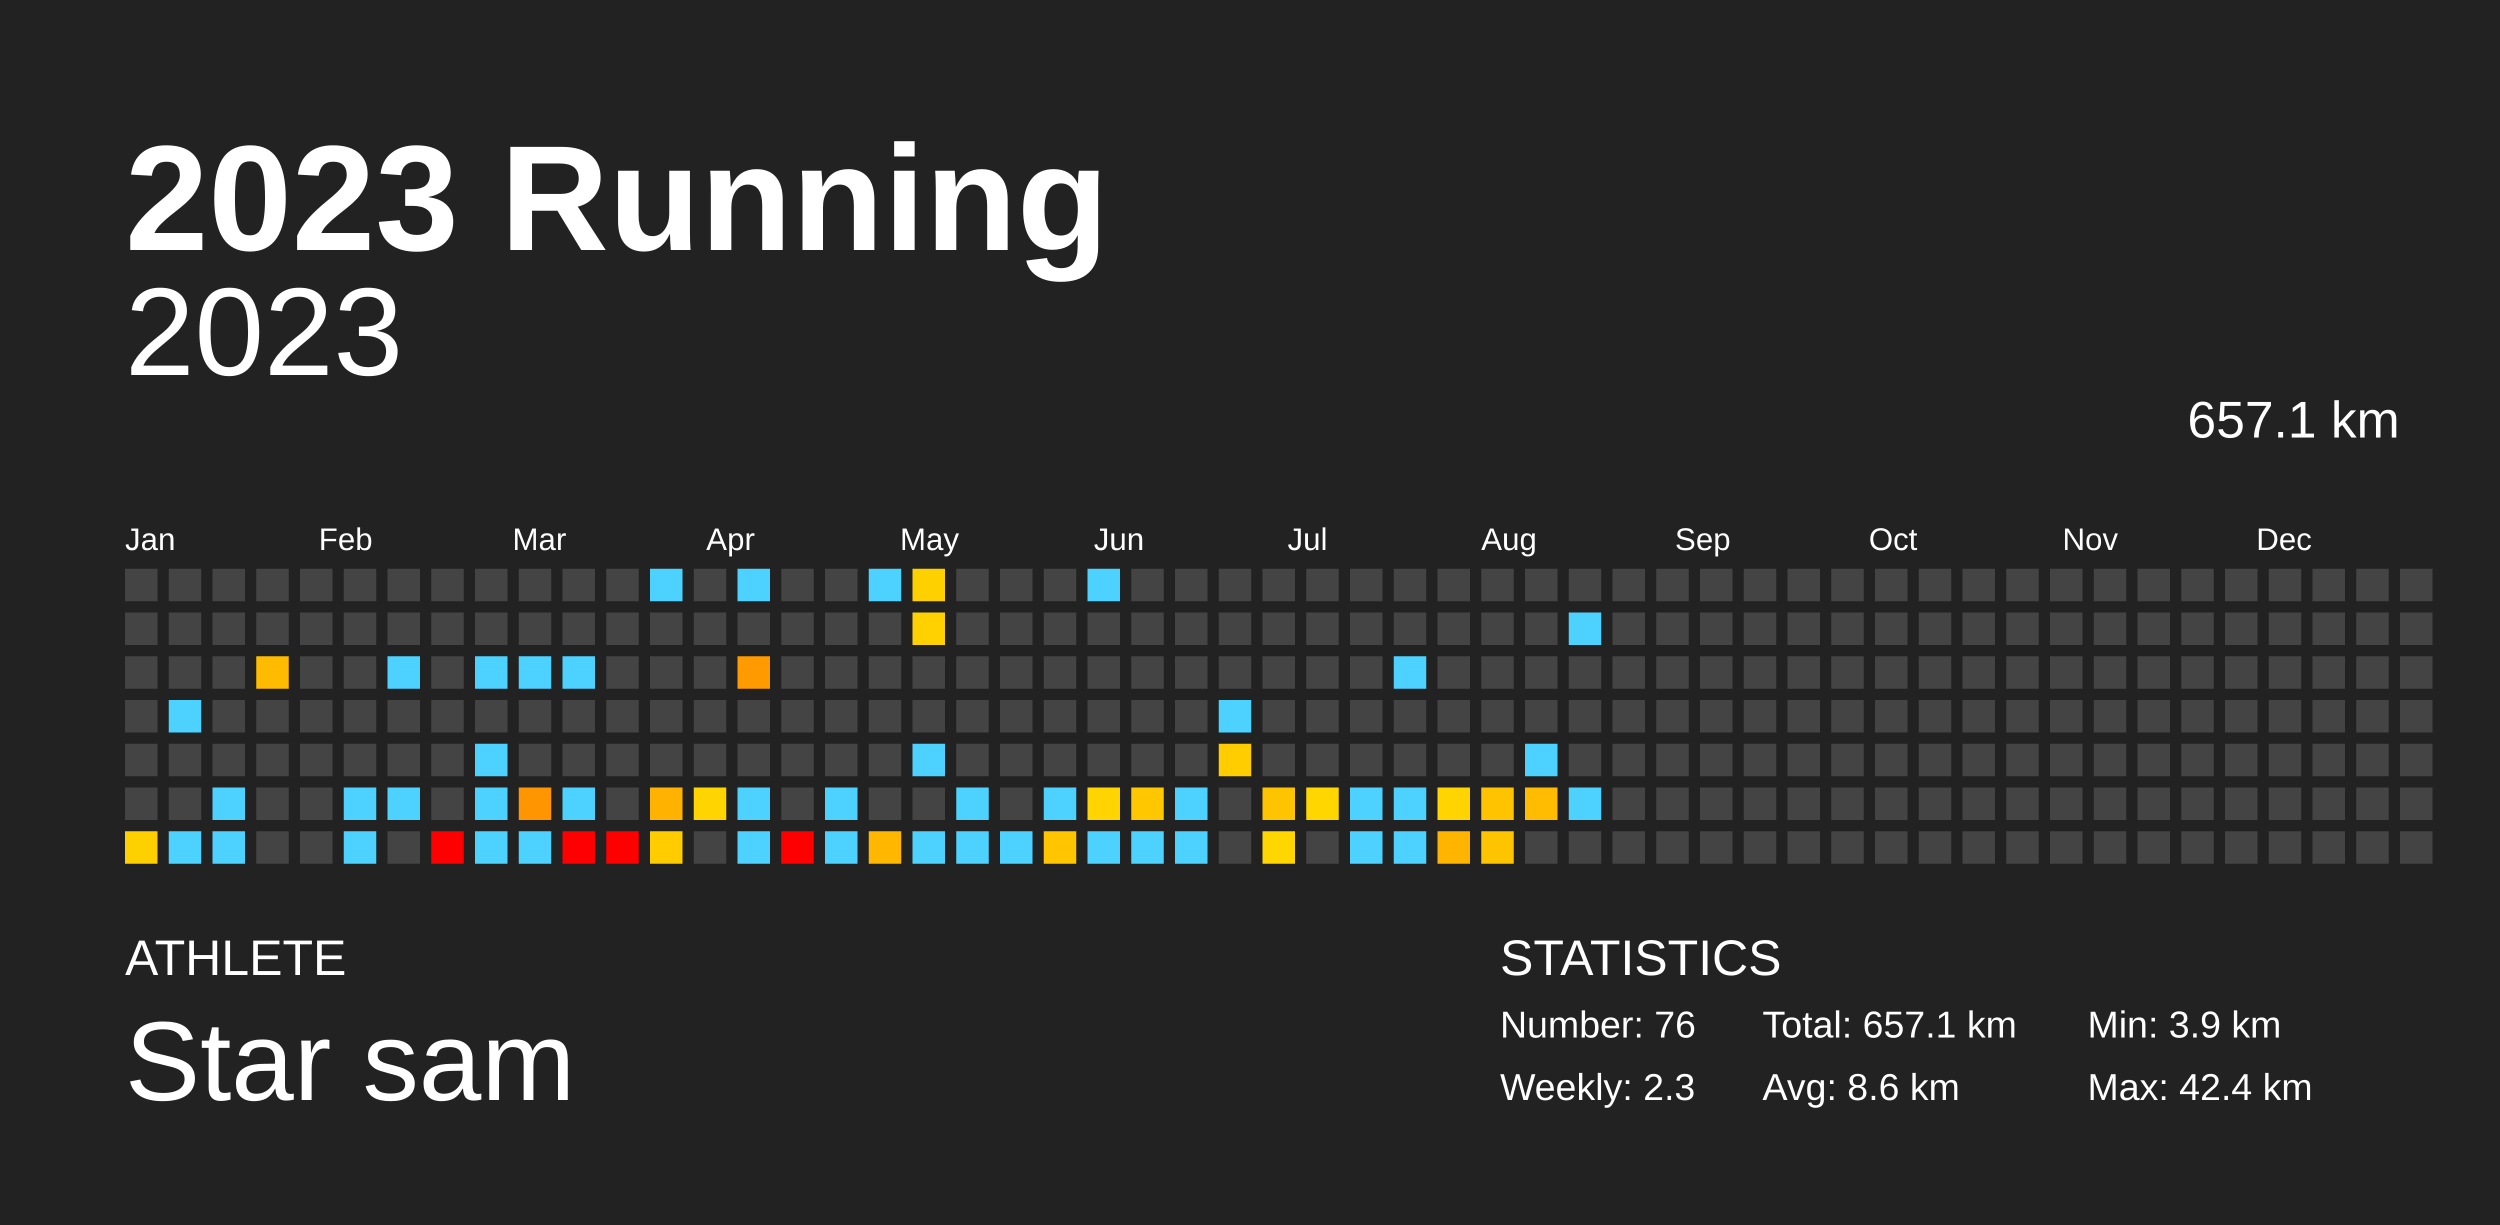
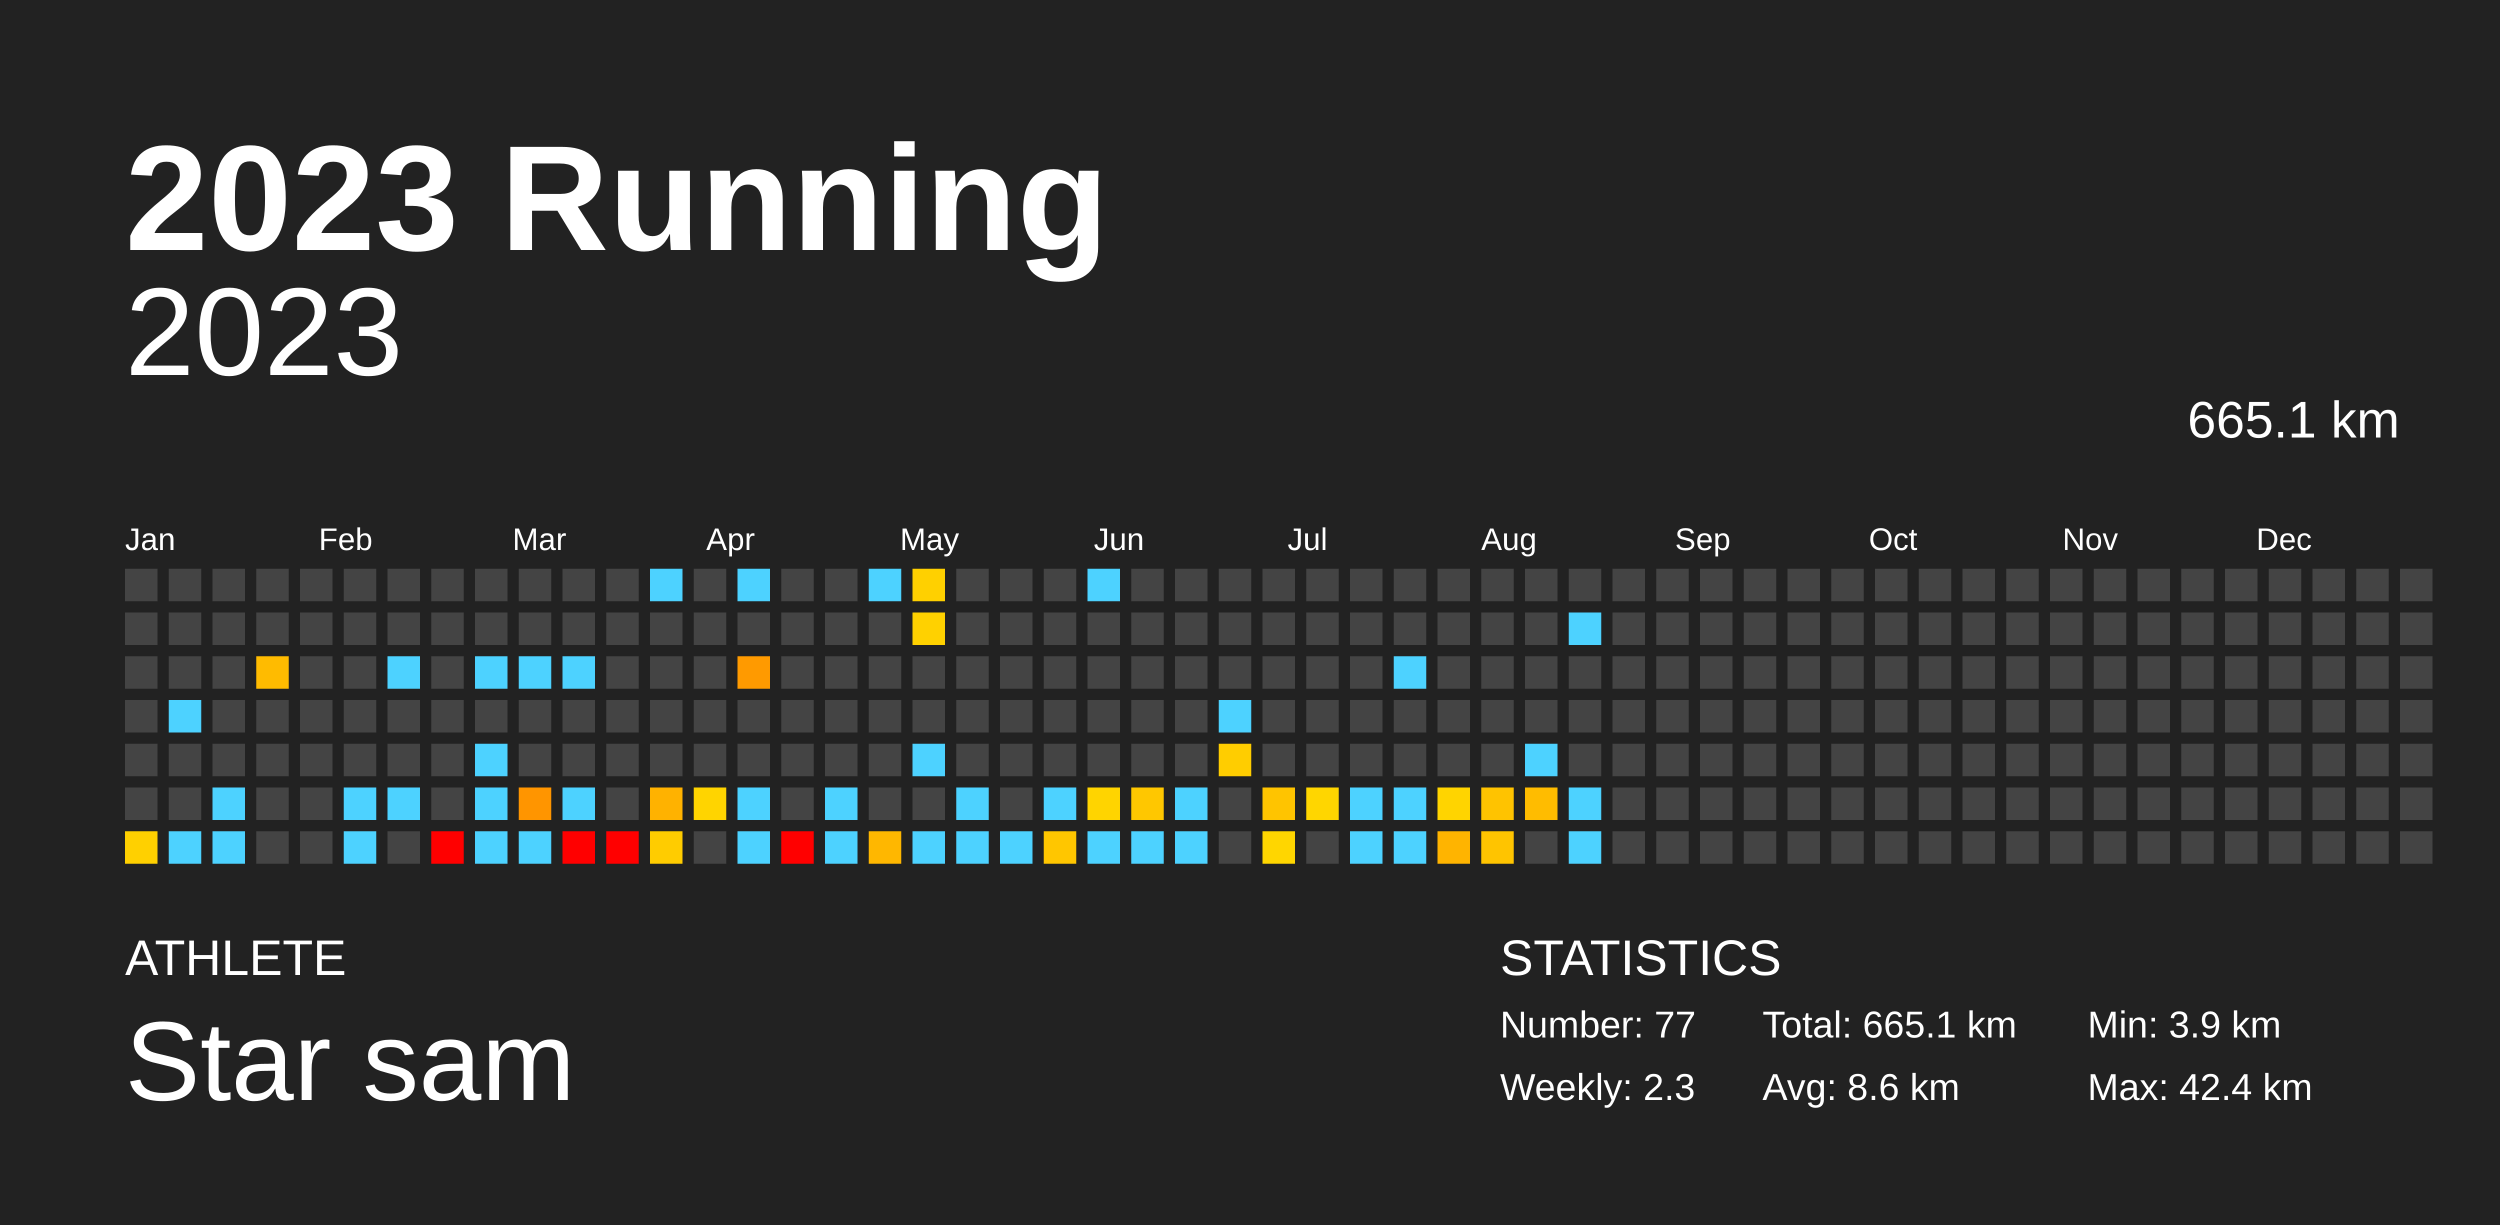
<svg xmlns="http://www.w3.org/2000/svg" baseProfile="full" height="98mm" version="1.1" viewBox="0,0,200,98" width="200mm">
  <defs />
  <rect fill="#222222" height="98" width="200" x="0" y="0" />
  <text fill="#FFFFFF" style="font-size:12px; font-family:Arial; font-weight:bold;" x="10" y="20">2023 Running</text>
  <text fill="#FFFFFF" style="font-size:4px; font-family:Arial" x="10" y="78">ATHLETE</text>
  <text fill="#FFFFFF" style="font-size:9px; font-family:Arial" x="10" y="88">Star sam</text>
  <text fill="#FFFFFF" style="font-size:4px; font-family:Arial" x="120" y="78">STATISTICS</text>
-   <text fill="#FFFFFF" style="font-size:3px; font-family:Arial" x="120" y="83">Number: 76</text>
+   <text fill="#FFFFFF" style="font-size:3px; font-family:Arial" x="120" y="83">Number: 77</text>
  <text fill="#FFFFFF" style="font-size:3px; font-family:Arial" x="120" y="88">Weekly: 2.3</text>
-   <text fill="#FFFFFF" style="font-size:3px; font-family:Arial" x="141" y="83">Total: 657.1 km</text>
+   <text fill="#FFFFFF" style="font-size:3px; font-family:Arial" x="141" y="83">Total: 665.1 km</text>
  <text fill="#FFFFFF" style="font-size:3px; font-family:Arial" x="141" y="88">Avg: 8.6 km</text>
  <text fill="#FFFFFF" style="font-size:3px; font-family:Arial" x="167" y="83">Min: 3.9 km</text>
  <text fill="#FFFFFF" style="font-size:3px; font-family:Arial" x="167" y="88">Max: 42.4 km</text>
  <text alignment-baseline="hanging" fill="#FFFFFF" style="font-size:10.0px; font-family:Arial;" x="10" y="30">2023</text>
-   <text alignment-baseline="hanging" fill="#FFFFFF" style="font-size:4.125px; font-family:Arial;" x="175" y="35">657.1 km</text>
+   <text alignment-baseline="hanging" fill="#FFFFFF" style="font-size:4.125px; font-family:Arial;" x="175" y="35">665.1 km</text>
  <text fill="#FFFFFF" style="font-size:2.5px; font-family:Arial" x="10.0" y="44">Jan</text>
  <text fill="#FFFFFF" style="font-size:2.5px; font-family:Arial" x="25.5" y="44">Feb</text>
  <text fill="#FFFFFF" style="font-size:2.5px; font-family:Arial" x="41.0" y="44">Mar</text>
  <text fill="#FFFFFF" style="font-size:2.5px; font-family:Arial" x="56.5" y="44">Apr</text>
  <text fill="#FFFFFF" style="font-size:2.5px; font-family:Arial" x="72.0" y="44">May</text>
  <text fill="#FFFFFF" style="font-size:2.5px; font-family:Arial" x="87.5" y="44">Jun</text>
  <text fill="#FFFFFF" style="font-size:2.5px; font-family:Arial" x="103.0" y="44">Jul</text>
  <text fill="#FFFFFF" style="font-size:2.5px; font-family:Arial" x="118.5" y="44">Aug</text>
  <text fill="#FFFFFF" style="font-size:2.5px; font-family:Arial" x="134.0" y="44">Sep</text>
  <text fill="#FFFFFF" style="font-size:2.5px; font-family:Arial" x="149.5" y="44">Oct</text>
  <text fill="#FFFFFF" style="font-size:2.5px; font-family:Arial" x="165.0" y="44">Nov</text>
  <text fill="#FFFFFF" style="font-size:2.5px; font-family:Arial" x="180.5" y="44">Dec</text>
  <rect fill="#444444" height="2.6" width="2.6" x="10.0" y="45.5" />
  <rect fill="#444444" height="2.6" width="2.6" x="10.0" y="49.0" />
  <rect fill="#444444" height="2.6" width="2.6" x="10.0" y="52.5" />
  <rect fill="#444444" height="2.6" width="2.6" x="10.0" y="56.0" />
  <rect fill="#444444" height="2.6" width="2.6" x="10.0" y="59.5" />
  <rect fill="#444444" height="2.6" width="2.6" x="10.0" y="63.0" />
  <rect fill="#ffd000" height="2.6" width="2.6" x="10.0" y="66.5" />
  <rect fill="#444444" height="2.6" width="2.6" x="13.5" y="45.5" />
  <rect fill="#444444" height="2.6" width="2.6" x="13.5" y="49.0" />
  <rect fill="#444444" height="2.6" width="2.6" x="13.5" y="52.5" />
  <rect fill="#4dd2ff" height="2.6" width="2.6" x="13.5" y="56.0" />
  <rect fill="#444444" height="2.6" width="2.6" x="13.5" y="59.5" />
  <rect fill="#444444" height="2.6" width="2.6" x="13.5" y="63.0" />
  <rect fill="#4dd2ff" height="2.6" width="2.6" x="13.5" y="66.5" />
  <rect fill="#444444" height="2.6" width="2.6" x="17.0" y="45.5" />
  <rect fill="#444444" height="2.6" width="2.6" x="17.0" y="49.0" />
  <rect fill="#444444" height="2.6" width="2.6" x="17.0" y="52.5" />
  <rect fill="#444444" height="2.6" width="2.6" x="17.0" y="56.0" />
  <rect fill="#444444" height="2.6" width="2.6" x="17.0" y="59.5" />
  <rect fill="#4dd2ff" height="2.6" width="2.6" x="17.0" y="63.0" />
  <rect fill="#4dd2ff" height="2.6" width="2.6" x="17.0" y="66.5" />
  <rect fill="#444444" height="2.6" width="2.6" x="20.5" y="45.5" />
  <rect fill="#444444" height="2.6" width="2.6" x="20.5" y="49.0" />
  <rect fill="#ffbb00" height="2.6" width="2.6" x="20.5" y="52.5" />
  <rect fill="#444444" height="2.6" width="2.6" x="20.5" y="56.0" />
  <rect fill="#444444" height="2.6" width="2.6" x="20.5" y="59.5" />
  <rect fill="#444444" height="2.6" width="2.6" x="20.5" y="63.0" />
  <rect fill="#444444" height="2.6" width="2.6" x="20.5" y="66.5" />
  <rect fill="#444444" height="2.6" width="2.6" x="24.0" y="45.5" />
  <rect fill="#444444" height="2.6" width="2.6" x="24.0" y="49.0" />
  <rect fill="#444444" height="2.6" width="2.6" x="24.0" y="52.5" />
  <rect fill="#444444" height="2.6" width="2.6" x="24.0" y="56.0" />
  <rect fill="#444444" height="2.6" width="2.6" x="24.0" y="59.5" />
  <rect fill="#444444" height="2.6" width="2.6" x="24.0" y="63.0" />
  <rect fill="#444444" height="2.6" width="2.6" x="24.0" y="66.5" />
  <rect fill="#444444" height="2.6" width="2.6" x="27.5" y="45.5" />
  <rect fill="#444444" height="2.6" width="2.6" x="27.5" y="49.0" />
  <rect fill="#444444" height="2.6" width="2.6" x="27.5" y="52.5" />
  <rect fill="#444444" height="2.6" width="2.6" x="27.5" y="56.0" />
  <rect fill="#444444" height="2.6" width="2.6" x="27.5" y="59.5" />
  <rect fill="#4dd2ff" height="2.6" width="2.6" x="27.5" y="63.0" />
  <rect fill="#4dd2ff" height="2.6" width="2.6" x="27.5" y="66.5" />
  <rect fill="#444444" height="2.6" width="2.6" x="31.0" y="45.5" />
  <rect fill="#444444" height="2.6" width="2.6" x="31.0" y="49.0" />
  <rect fill="#4dd2ff" height="2.6" width="2.6" x="31.0" y="52.5" />
  <rect fill="#444444" height="2.6" width="2.6" x="31.0" y="56.0" />
  <rect fill="#444444" height="2.6" width="2.6" x="31.0" y="59.5" />
  <rect fill="#4dd2ff" height="2.6" width="2.6" x="31.0" y="63.0" />
  <rect fill="#444444" height="2.6" width="2.6" x="31.0" y="66.5" />
  <rect fill="#444444" height="2.6" width="2.6" x="34.5" y="45.5" />
  <rect fill="#444444" height="2.6" width="2.6" x="34.5" y="49.0" />
  <rect fill="#444444" height="2.6" width="2.6" x="34.5" y="52.5" />
  <rect fill="#444444" height="2.6" width="2.6" x="34.5" y="56.0" />
  <rect fill="#444444" height="2.6" width="2.6" x="34.5" y="59.5" />
  <rect fill="#444444" height="2.6" width="2.6" x="34.5" y="63.0" />
  <rect fill="red" height="2.6" width="2.6" x="34.5" y="66.5" />
  <rect fill="#444444" height="2.6" width="2.6" x="38.0" y="45.5" />
  <rect fill="#444444" height="2.6" width="2.6" x="38.0" y="49.0" />
  <rect fill="#4dd2ff" height="2.6" width="2.6" x="38.0" y="52.5" />
  <rect fill="#444444" height="2.6" width="2.6" x="38.0" y="56.0" />
  <rect fill="#4dd2ff" height="2.6" width="2.6" x="38.0" y="59.5" />
  <rect fill="#4dd2ff" height="2.6" width="2.6" x="38.0" y="63.0" />
  <rect fill="#4dd2ff" height="2.6" width="2.6" x="38.0" y="66.5" />
  <rect fill="#444444" height="2.6" width="2.6" x="41.5" y="45.5" />
  <rect fill="#444444" height="2.6" width="2.6" x="41.5" y="49.0" />
  <rect fill="#4dd2ff" height="2.6" width="2.6" x="41.5" y="52.5" />
  <rect fill="#444444" height="2.6" width="2.6" x="41.5" y="56.0" />
  <rect fill="#444444" height="2.6" width="2.6" x="41.5" y="59.5" />
  <rect fill="#ff9500" height="2.6" width="2.6" x="41.5" y="63.0" />
  <rect fill="#4dd2ff" height="2.6" width="2.6" x="41.5" y="66.5" />
  <rect fill="#444444" height="2.6" width="2.6" x="45.0" y="45.5" />
  <rect fill="#444444" height="2.6" width="2.6" x="45.0" y="49.0" />
  <rect fill="#4dd2ff" height="2.6" width="2.6" x="45.0" y="52.5" />
  <rect fill="#444444" height="2.6" width="2.6" x="45.0" y="56.0" />
  <rect fill="#444444" height="2.6" width="2.6" x="45.0" y="59.5" />
  <rect fill="#4dd2ff" height="2.6" width="2.6" x="45.0" y="63.0" />
  <rect fill="red" height="2.6" width="2.6" x="45.0" y="66.5" />
  <rect fill="#444444" height="2.6" width="2.6" x="48.5" y="45.5" />
  <rect fill="#444444" height="2.6" width="2.6" x="48.5" y="49.0" />
  <rect fill="#444444" height="2.6" width="2.6" x="48.5" y="52.5" />
  <rect fill="#444444" height="2.6" width="2.6" x="48.5" y="56.0" />
  <rect fill="#444444" height="2.6" width="2.6" x="48.5" y="59.5" />
  <rect fill="#444444" height="2.6" width="2.6" x="48.5" y="63.0" />
  <rect fill="red" height="2.6" width="2.6" x="48.5" y="66.5" />
  <rect fill="#4dd2ff" height="2.6" width="2.6" x="52.0" y="45.5" />
  <rect fill="#444444" height="2.6" width="2.6" x="52.0" y="49.0" />
  <rect fill="#444444" height="2.6" width="2.6" x="52.0" y="52.5" />
  <rect fill="#444444" height="2.6" width="2.6" x="52.0" y="56.0" />
  <rect fill="#444444" height="2.6" width="2.6" x="52.0" y="59.5" />
  <rect fill="#ffb200" height="2.6" width="2.6" x="52.0" y="63.0" />
  <rect fill="#ffcc00" height="2.6" width="2.6" x="52.0" y="66.5" />
  <rect fill="#444444" height="2.6" width="2.6" x="55.5" y="45.5" />
  <rect fill="#444444" height="2.6" width="2.6" x="55.5" y="49.0" />
  <rect fill="#444444" height="2.6" width="2.6" x="55.5" y="52.5" />
  <rect fill="#444444" height="2.6" width="2.6" x="55.5" y="56.0" />
  <rect fill="#444444" height="2.6" width="2.6" x="55.5" y="59.5" />
  <rect fill="#ffd400" height="2.6" width="2.6" x="55.5" y="63.0" />
  <rect fill="#444444" height="2.6" width="2.6" x="55.5" y="66.5" />
  <rect fill="#4dd2ff" height="2.6" width="2.6" x="59.0" y="45.5" />
  <rect fill="#444444" height="2.6" width="2.6" x="59.0" y="49.0" />
  <rect fill="#ff9a00" height="2.6" width="2.6" x="59.0" y="52.5" />
  <rect fill="#444444" height="2.6" width="2.6" x="59.0" y="56.0" />
  <rect fill="#444444" height="2.6" width="2.6" x="59.0" y="59.5" />
  <rect fill="#4dd2ff" height="2.6" width="2.6" x="59.0" y="63.0" />
  <rect fill="#4dd2ff" height="2.6" width="2.6" x="59.0" y="66.5" />
  <rect fill="#444444" height="2.6" width="2.6" x="62.5" y="45.5" />
  <rect fill="#444444" height="2.6" width="2.6" x="62.5" y="49.0" />
  <rect fill="#444444" height="2.6" width="2.6" x="62.5" y="52.5" />
  <rect fill="#444444" height="2.6" width="2.6" x="62.5" y="56.0" />
  <rect fill="#444444" height="2.6" width="2.6" x="62.5" y="59.5" />
  <rect fill="#444444" height="2.6" width="2.6" x="62.5" y="63.0" />
  <rect fill="red" height="2.6" width="2.6" x="62.5" y="66.5" />
  <rect fill="#444444" height="2.6" width="2.6" x="66.0" y="45.5" />
  <rect fill="#444444" height="2.6" width="2.6" x="66.0" y="49.0" />
  <rect fill="#444444" height="2.6" width="2.6" x="66.0" y="52.5" />
  <rect fill="#444444" height="2.6" width="2.6" x="66.0" y="56.0" />
  <rect fill="#444444" height="2.6" width="2.6" x="66.0" y="59.5" />
  <rect fill="#4dd2ff" height="2.6" width="2.6" x="66.0" y="63.0" />
  <rect fill="#4dd2ff" height="2.6" width="2.6" x="66.0" y="66.5" />
  <rect fill="#4dd2ff" height="2.6" width="2.6" x="69.5" y="45.5" />
  <rect fill="#444444" height="2.6" width="2.6" x="69.5" y="49.0" />
  <rect fill="#444444" height="2.6" width="2.6" x="69.5" y="52.5" />
  <rect fill="#444444" height="2.6" width="2.6" x="69.5" y="56.0" />
  <rect fill="#444444" height="2.6" width="2.6" x="69.5" y="59.5" />
  <rect fill="#444444" height="2.6" width="2.6" x="69.5" y="63.0" />
  <rect fill="#ffb700" height="2.6" width="2.6" x="69.5" y="66.5" />
  <rect fill="#ffd000" height="2.6" width="2.6" x="73.0" y="45.5" />
  <rect fill="#ffd100" height="2.6" width="2.6" x="73.0" y="49.0" />
  <rect fill="#444444" height="2.6" width="2.6" x="73.0" y="52.5" />
  <rect fill="#444444" height="2.6" width="2.6" x="73.0" y="56.0" />
  <rect fill="#4dd2ff" height="2.6" width="2.6" x="73.0" y="59.5" />
  <rect fill="#444444" height="2.6" width="2.6" x="73.0" y="63.0" />
  <rect fill="#4dd2ff" height="2.6" width="2.6" x="73.0" y="66.5" />
  <rect fill="#444444" height="2.6" width="2.6" x="76.5" y="45.5" />
  <rect fill="#444444" height="2.6" width="2.6" x="76.5" y="49.0" />
  <rect fill="#444444" height="2.6" width="2.6" x="76.5" y="52.5" />
  <rect fill="#444444" height="2.6" width="2.6" x="76.5" y="56.0" />
  <rect fill="#444444" height="2.6" width="2.6" x="76.5" y="59.5" />
  <rect fill="#4dd2ff" height="2.6" width="2.6" x="76.5" y="63.0" />
  <rect fill="#4dd2ff" height="2.6" width="2.6" x="76.5" y="66.5" />
  <rect fill="#444444" height="2.6" width="2.6" x="80.0" y="45.5" />
  <rect fill="#444444" height="2.6" width="2.6" x="80.0" y="49.0" />
  <rect fill="#444444" height="2.6" width="2.6" x="80.0" y="52.5" />
  <rect fill="#444444" height="2.6" width="2.6" x="80.0" y="56.0" />
  <rect fill="#444444" height="2.6" width="2.6" x="80.0" y="59.5" />
  <rect fill="#444444" height="2.6" width="2.6" x="80.0" y="63.0" />
  <rect fill="#4dd2ff" height="2.6" width="2.6" x="80.0" y="66.5" />
  <rect fill="#444444" height="2.6" width="2.6" x="83.5" y="45.5" />
  <rect fill="#444444" height="2.6" width="2.6" x="83.5" y="49.0" />
  <rect fill="#444444" height="2.6" width="2.6" x="83.5" y="52.5" />
  <rect fill="#444444" height="2.6" width="2.6" x="83.5" y="56.0" />
  <rect fill="#444444" height="2.6" width="2.6" x="83.5" y="59.5" />
  <rect fill="#4dd2ff" height="2.6" width="2.6" x="83.5" y="63.0" />
  <rect fill="#ffc600" height="2.6" width="2.6" x="83.5" y="66.5" />
  <rect fill="#4dd2ff" height="2.6" width="2.6" x="87.0" y="45.5" />
  <rect fill="#444444" height="2.6" width="2.6" x="87.0" y="49.0" />
  <rect fill="#444444" height="2.6" width="2.6" x="87.0" y="52.5" />
  <rect fill="#444444" height="2.6" width="2.6" x="87.0" y="56.0" />
  <rect fill="#444444" height="2.6" width="2.6" x="87.0" y="59.5" />
  <rect fill="#ffd400" height="2.6" width="2.6" x="87.0" y="63.0" />
  <rect fill="#4dd2ff" height="2.6" width="2.6" x="87.0" y="66.5" />
  <rect fill="#444444" height="2.6" width="2.6" x="90.5" y="45.5" />
  <rect fill="#444444" height="2.6" width="2.6" x="90.5" y="49.0" />
  <rect fill="#444444" height="2.6" width="2.6" x="90.5" y="52.5" />
  <rect fill="#444444" height="2.6" width="2.6" x="90.5" y="56.0" />
  <rect fill="#444444" height="2.6" width="2.6" x="90.5" y="59.5" />
  <rect fill="#ffc700" height="2.6" width="2.6" x="90.5" y="63.0" />
  <rect fill="#4dd2ff" height="2.6" width="2.6" x="90.5" y="66.5" />
  <rect fill="#444444" height="2.6" width="2.6" x="94.0" y="45.5" />
  <rect fill="#444444" height="2.6" width="2.6" x="94.0" y="49.0" />
  <rect fill="#444444" height="2.6" width="2.6" x="94.0" y="52.5" />
  <rect fill="#444444" height="2.6" width="2.6" x="94.0" y="56.0" />
  <rect fill="#444444" height="2.6" width="2.6" x="94.0" y="59.5" />
  <rect fill="#4dd2ff" height="2.6" width="2.6" x="94.0" y="63.0" />
  <rect fill="#4dd2ff" height="2.6" width="2.6" x="94.0" y="66.5" />
  <rect fill="#444444" height="2.6" width="2.6" x="97.5" y="45.5" />
  <rect fill="#444444" height="2.6" width="2.6" x="97.5" y="49.0" />
  <rect fill="#444444" height="2.6" width="2.6" x="97.5" y="52.5" />
  <rect fill="#4dd2ff" height="2.6" width="2.6" x="97.5" y="56.0" />
  <rect fill="#ffcd00" height="2.6" width="2.6" x="97.5" y="59.5" />
  <rect fill="#444444" height="2.6" width="2.6" x="97.5" y="63.0" />
  <rect fill="#444444" height="2.6" width="2.6" x="97.5" y="66.5" />
  <rect fill="#444444" height="2.6" width="2.6" x="101.0" y="45.5" />
  <rect fill="#444444" height="2.6" width="2.6" x="101.0" y="49.0" />
  <rect fill="#444444" height="2.6" width="2.6" x="101.0" y="52.5" />
  <rect fill="#444444" height="2.6" width="2.6" x="101.0" y="56.0" />
  <rect fill="#444444" height="2.6" width="2.6" x="101.0" y="59.5" />
  <rect fill="#ffc400" height="2.6" width="2.6" x="101.0" y="63.0" />
  <rect fill="#ffd600" height="2.6" width="2.6" x="101.0" y="66.5" />
  <rect fill="#444444" height="2.6" width="2.6" x="104.5" y="45.5" />
  <rect fill="#444444" height="2.6" width="2.6" x="104.5" y="49.0" />
  <rect fill="#444444" height="2.6" width="2.6" x="104.5" y="52.5" />
  <rect fill="#444444" height="2.6" width="2.6" x="104.5" y="56.0" />
  <rect fill="#444444" height="2.6" width="2.6" x="104.5" y="59.5" />
  <rect fill="#ffd600" height="2.6" width="2.6" x="104.5" y="63.0" />
  <rect fill="#444444" height="2.6" width="2.6" x="104.5" y="66.5" />
  <rect fill="#444444" height="2.6" width="2.6" x="108.0" y="45.5" />
  <rect fill="#444444" height="2.6" width="2.6" x="108.0" y="49.0" />
  <rect fill="#444444" height="2.6" width="2.6" x="108.0" y="52.5" />
  <rect fill="#444444" height="2.6" width="2.6" x="108.0" y="56.0" />
  <rect fill="#444444" height="2.6" width="2.6" x="108.0" y="59.5" />
  <rect fill="#4dd2ff" height="2.6" width="2.6" x="108.0" y="63.0" />
  <rect fill="#4dd2ff" height="2.6" width="2.6" x="108.0" y="66.5" />
  <rect fill="#444444" height="2.6" width="2.6" x="111.5" y="45.5" />
  <rect fill="#444444" height="2.6" width="2.6" x="111.5" y="49.0" />
  <rect fill="#4dd2ff" height="2.6" width="2.6" x="111.5" y="52.5" />
  <rect fill="#444444" height="2.6" width="2.6" x="111.5" y="56.0" />
  <rect fill="#444444" height="2.6" width="2.6" x="111.5" y="59.5" />
  <rect fill="#4dd2ff" height="2.6" width="2.6" x="111.5" y="63.0" />
  <rect fill="#4dd2ff" height="2.6" width="2.6" x="111.5" y="66.5" />
  <rect fill="#444444" height="2.6" width="2.6" x="115.0" y="45.5" />
  <rect fill="#444444" height="2.6" width="2.6" x="115.0" y="49.0" />
  <rect fill="#444444" height="2.6" width="2.6" x="115.0" y="52.5" />
  <rect fill="#444444" height="2.6" width="2.6" x="115.0" y="56.0" />
  <rect fill="#444444" height="2.6" width="2.6" x="115.0" y="59.5" />
  <rect fill="#ffd400" height="2.6" width="2.6" x="115.0" y="63.0" />
  <rect fill="#ffb400" height="2.6" width="2.6" x="115.0" y="66.5" />
  <rect fill="#444444" height="2.6" width="2.6" x="118.5" y="45.5" />
  <rect fill="#444444" height="2.6" width="2.6" x="118.5" y="49.0" />
  <rect fill="#444444" height="2.6" width="2.6" x="118.5" y="52.5" />
  <rect fill="#444444" height="2.6" width="2.6" x="118.5" y="56.0" />
  <rect fill="#444444" height="2.6" width="2.6" x="118.5" y="59.5" />
  <rect fill="#ffc300" height="2.6" width="2.6" x="118.5" y="63.0" />
  <rect fill="#ffc400" height="2.6" width="2.6" x="118.5" y="66.5" />
  <rect fill="#444444" height="2.6" width="2.6" x="122.0" y="45.5" />
  <rect fill="#444444" height="2.6" width="2.6" x="122.0" y="49.0" />
  <rect fill="#444444" height="2.6" width="2.6" x="122.0" y="52.5" />
  <rect fill="#444444" height="2.6" width="2.6" x="122.0" y="56.0" />
  <rect fill="#4dd2ff" height="2.6" width="2.6" x="122.0" y="59.5" />
  <rect fill="#ffbc00" height="2.6" width="2.6" x="122.0" y="63.0" />
  <rect fill="#444444" height="2.6" width="2.6" x="122.0" y="66.5" />
  <rect fill="#444444" height="2.6" width="2.6" x="125.5" y="45.5" />
  <rect fill="#4dd2ff" height="2.6" width="2.6" x="125.5" y="49.0" />
  <rect fill="#444444" height="2.6" width="2.6" x="125.5" y="52.5" />
  <rect fill="#444444" height="2.6" width="2.6" x="125.5" y="56.0" />
  <rect fill="#444444" height="2.6" width="2.6" x="125.5" y="59.5" />
  <rect fill="#4dd2ff" height="2.6" width="2.6" x="125.5" y="63.0" />
-   <rect fill="#444444" height="2.6" width="2.6" x="125.5" y="66.5" />
+   <rect fill="#4dd2ff" height="2.6" width="2.6" x="125.5" y="66.5" />
  <rect fill="#444444" height="2.6" width="2.6" x="129.0" y="45.5" />
  <rect fill="#444444" height="2.6" width="2.6" x="129.0" y="49.0" />
  <rect fill="#444444" height="2.6" width="2.6" x="129.0" y="52.5" />
  <rect fill="#444444" height="2.6" width="2.6" x="129.0" y="56.0" />
  <rect fill="#444444" height="2.6" width="2.6" x="129.0" y="59.5" />
  <rect fill="#444444" height="2.6" width="2.6" x="129.0" y="63.0" />
  <rect fill="#444444" height="2.6" width="2.6" x="129.0" y="66.5" />
  <rect fill="#444444" height="2.6" width="2.6" x="132.5" y="45.5" />
  <rect fill="#444444" height="2.6" width="2.6" x="132.5" y="49.0" />
  <rect fill="#444444" height="2.6" width="2.6" x="132.5" y="52.5" />
  <rect fill="#444444" height="2.6" width="2.6" x="132.5" y="56.0" />
  <rect fill="#444444" height="2.6" width="2.6" x="132.5" y="59.5" />
  <rect fill="#444444" height="2.6" width="2.6" x="132.5" y="63.0" />
  <rect fill="#444444" height="2.6" width="2.6" x="132.5" y="66.5" />
  <rect fill="#444444" height="2.6" width="2.6" x="136.0" y="45.5" />
  <rect fill="#444444" height="2.6" width="2.6" x="136.0" y="49.0" />
  <rect fill="#444444" height="2.6" width="2.6" x="136.0" y="52.5" />
  <rect fill="#444444" height="2.6" width="2.6" x="136.0" y="56.0" />
  <rect fill="#444444" height="2.6" width="2.6" x="136.0" y="59.5" />
  <rect fill="#444444" height="2.6" width="2.6" x="136.0" y="63.0" />
  <rect fill="#444444" height="2.6" width="2.6" x="136.0" y="66.5" />
  <rect fill="#444444" height="2.6" width="2.6" x="139.5" y="45.5" />
  <rect fill="#444444" height="2.6" width="2.6" x="139.5" y="49.0" />
  <rect fill="#444444" height="2.6" width="2.6" x="139.5" y="52.5" />
  <rect fill="#444444" height="2.6" width="2.6" x="139.5" y="56.0" />
  <rect fill="#444444" height="2.6" width="2.6" x="139.5" y="59.5" />
  <rect fill="#444444" height="2.6" width="2.6" x="139.5" y="63.0" />
  <rect fill="#444444" height="2.6" width="2.6" x="139.5" y="66.5" />
  <rect fill="#444444" height="2.6" width="2.6" x="143.0" y="45.5" />
  <rect fill="#444444" height="2.6" width="2.6" x="143.0" y="49.0" />
  <rect fill="#444444" height="2.6" width="2.6" x="143.0" y="52.5" />
  <rect fill="#444444" height="2.6" width="2.6" x="143.0" y="56.0" />
  <rect fill="#444444" height="2.6" width="2.6" x="143.0" y="59.5" />
  <rect fill="#444444" height="2.6" width="2.6" x="143.0" y="63.0" />
  <rect fill="#444444" height="2.6" width="2.6" x="143.0" y="66.5" />
  <rect fill="#444444" height="2.6" width="2.6" x="146.5" y="45.5" />
  <rect fill="#444444" height="2.6" width="2.6" x="146.5" y="49.0" />
  <rect fill="#444444" height="2.6" width="2.6" x="146.5" y="52.5" />
  <rect fill="#444444" height="2.6" width="2.6" x="146.5" y="56.0" />
  <rect fill="#444444" height="2.6" width="2.6" x="146.5" y="59.5" />
  <rect fill="#444444" height="2.6" width="2.6" x="146.5" y="63.0" />
  <rect fill="#444444" height="2.6" width="2.6" x="146.5" y="66.5" />
  <rect fill="#444444" height="2.6" width="2.6" x="150.0" y="45.5" />
  <rect fill="#444444" height="2.6" width="2.6" x="150.0" y="49.0" />
  <rect fill="#444444" height="2.6" width="2.6" x="150.0" y="52.5" />
  <rect fill="#444444" height="2.6" width="2.6" x="150.0" y="56.0" />
  <rect fill="#444444" height="2.6" width="2.6" x="150.0" y="59.5" />
  <rect fill="#444444" height="2.6" width="2.6" x="150.0" y="63.0" />
  <rect fill="#444444" height="2.6" width="2.6" x="150.0" y="66.5" />
  <rect fill="#444444" height="2.6" width="2.6" x="153.5" y="45.5" />
  <rect fill="#444444" height="2.6" width="2.6" x="153.5" y="49.0" />
  <rect fill="#444444" height="2.6" width="2.6" x="153.5" y="52.5" />
  <rect fill="#444444" height="2.6" width="2.6" x="153.5" y="56.0" />
  <rect fill="#444444" height="2.6" width="2.6" x="153.5" y="59.5" />
  <rect fill="#444444" height="2.6" width="2.6" x="153.5" y="63.0" />
  <rect fill="#444444" height="2.6" width="2.6" x="153.5" y="66.5" />
  <rect fill="#444444" height="2.6" width="2.6" x="157.0" y="45.5" />
  <rect fill="#444444" height="2.6" width="2.6" x="157.0" y="49.0" />
  <rect fill="#444444" height="2.6" width="2.6" x="157.0" y="52.5" />
  <rect fill="#444444" height="2.6" width="2.6" x="157.0" y="56.0" />
  <rect fill="#444444" height="2.6" width="2.6" x="157.0" y="59.5" />
  <rect fill="#444444" height="2.6" width="2.6" x="157.0" y="63.0" />
  <rect fill="#444444" height="2.6" width="2.6" x="157.0" y="66.5" />
  <rect fill="#444444" height="2.6" width="2.6" x="160.5" y="45.5" />
  <rect fill="#444444" height="2.6" width="2.6" x="160.5" y="49.0" />
  <rect fill="#444444" height="2.6" width="2.6" x="160.5" y="52.5" />
  <rect fill="#444444" height="2.6" width="2.6" x="160.5" y="56.0" />
  <rect fill="#444444" height="2.6" width="2.6" x="160.5" y="59.5" />
  <rect fill="#444444" height="2.6" width="2.6" x="160.5" y="63.0" />
  <rect fill="#444444" height="2.6" width="2.6" x="160.5" y="66.5" />
  <rect fill="#444444" height="2.6" width="2.6" x="164.0" y="45.5" />
  <rect fill="#444444" height="2.6" width="2.6" x="164.0" y="49.0" />
  <rect fill="#444444" height="2.6" width="2.6" x="164.0" y="52.5" />
  <rect fill="#444444" height="2.6" width="2.6" x="164.0" y="56.0" />
  <rect fill="#444444" height="2.6" width="2.6" x="164.0" y="59.5" />
  <rect fill="#444444" height="2.6" width="2.6" x="164.0" y="63.0" />
  <rect fill="#444444" height="2.6" width="2.6" x="164.0" y="66.5" />
  <rect fill="#444444" height="2.6" width="2.6" x="167.5" y="45.5" />
  <rect fill="#444444" height="2.6" width="2.6" x="167.5" y="49.0" />
  <rect fill="#444444" height="2.6" width="2.6" x="167.5" y="52.5" />
  <rect fill="#444444" height="2.6" width="2.6" x="167.5" y="56.0" />
  <rect fill="#444444" height="2.6" width="2.6" x="167.5" y="59.5" />
  <rect fill="#444444" height="2.6" width="2.6" x="167.5" y="63.0" />
  <rect fill="#444444" height="2.6" width="2.6" x="167.5" y="66.5" />
  <rect fill="#444444" height="2.6" width="2.6" x="171.0" y="45.5" />
  <rect fill="#444444" height="2.6" width="2.6" x="171.0" y="49.0" />
  <rect fill="#444444" height="2.6" width="2.6" x="171.0" y="52.5" />
  <rect fill="#444444" height="2.6" width="2.6" x="171.0" y="56.0" />
  <rect fill="#444444" height="2.6" width="2.6" x="171.0" y="59.5" />
  <rect fill="#444444" height="2.6" width="2.6" x="171.0" y="63.0" />
  <rect fill="#444444" height="2.6" width="2.6" x="171.0" y="66.5" />
  <rect fill="#444444" height="2.6" width="2.6" x="174.5" y="45.5" />
  <rect fill="#444444" height="2.6" width="2.6" x="174.5" y="49.0" />
  <rect fill="#444444" height="2.6" width="2.6" x="174.5" y="52.5" />
  <rect fill="#444444" height="2.6" width="2.6" x="174.5" y="56.0" />
  <rect fill="#444444" height="2.6" width="2.6" x="174.5" y="59.5" />
  <rect fill="#444444" height="2.6" width="2.6" x="174.5" y="63.0" />
  <rect fill="#444444" height="2.6" width="2.6" x="174.5" y="66.5" />
  <rect fill="#444444" height="2.6" width="2.6" x="178.0" y="45.5" />
  <rect fill="#444444" height="2.6" width="2.6" x="178.0" y="49.0" />
  <rect fill="#444444" height="2.6" width="2.6" x="178.0" y="52.5" />
  <rect fill="#444444" height="2.6" width="2.6" x="178.0" y="56.0" />
  <rect fill="#444444" height="2.6" width="2.6" x="178.0" y="59.5" />
  <rect fill="#444444" height="2.6" width="2.6" x="178.0" y="63.0" />
  <rect fill="#444444" height="2.6" width="2.6" x="178.0" y="66.5" />
  <rect fill="#444444" height="2.6" width="2.6" x="181.5" y="45.5" />
  <rect fill="#444444" height="2.6" width="2.6" x="181.5" y="49.0" />
  <rect fill="#444444" height="2.6" width="2.6" x="181.5" y="52.5" />
  <rect fill="#444444" height="2.6" width="2.6" x="181.5" y="56.0" />
  <rect fill="#444444" height="2.6" width="2.6" x="181.5" y="59.5" />
  <rect fill="#444444" height="2.6" width="2.6" x="181.5" y="63.0" />
  <rect fill="#444444" height="2.6" width="2.6" x="181.5" y="66.5" />
  <rect fill="#444444" height="2.6" width="2.6" x="185.0" y="45.5" />
  <rect fill="#444444" height="2.6" width="2.6" x="185.0" y="49.0" />
  <rect fill="#444444" height="2.6" width="2.6" x="185.0" y="52.5" />
  <rect fill="#444444" height="2.6" width="2.6" x="185.0" y="56.0" />
  <rect fill="#444444" height="2.6" width="2.6" x="185.0" y="59.5" />
  <rect fill="#444444" height="2.6" width="2.6" x="185.0" y="63.0" />
  <rect fill="#444444" height="2.6" width="2.6" x="185.0" y="66.5" />
  <rect fill="#444444" height="2.6" width="2.6" x="188.5" y="45.5" />
  <rect fill="#444444" height="2.6" width="2.6" x="188.5" y="49.0" />
  <rect fill="#444444" height="2.6" width="2.6" x="188.5" y="52.5" />
  <rect fill="#444444" height="2.6" width="2.6" x="188.5" y="56.0" />
  <rect fill="#444444" height="2.6" width="2.6" x="188.5" y="59.5" />
  <rect fill="#444444" height="2.6" width="2.6" x="188.5" y="63.0" />
  <rect fill="#444444" height="2.6" width="2.6" x="188.5" y="66.5" />
  <rect fill="#444444" height="2.6" width="2.6" x="192.0" y="45.5" />
  <rect fill="#444444" height="2.6" width="2.6" x="192.0" y="49.0" />
  <rect fill="#444444" height="2.6" width="2.6" x="192.0" y="52.5" />
  <rect fill="#444444" height="2.6" width="2.6" x="192.0" y="56.0" />
  <rect fill="#444444" height="2.6" width="2.6" x="192.0" y="59.5" />
  <rect fill="#444444" height="2.6" width="2.6" x="192.0" y="63.0" />
  <rect fill="#444444" height="2.6" width="2.6" x="192.0" y="66.5" />
</svg>
